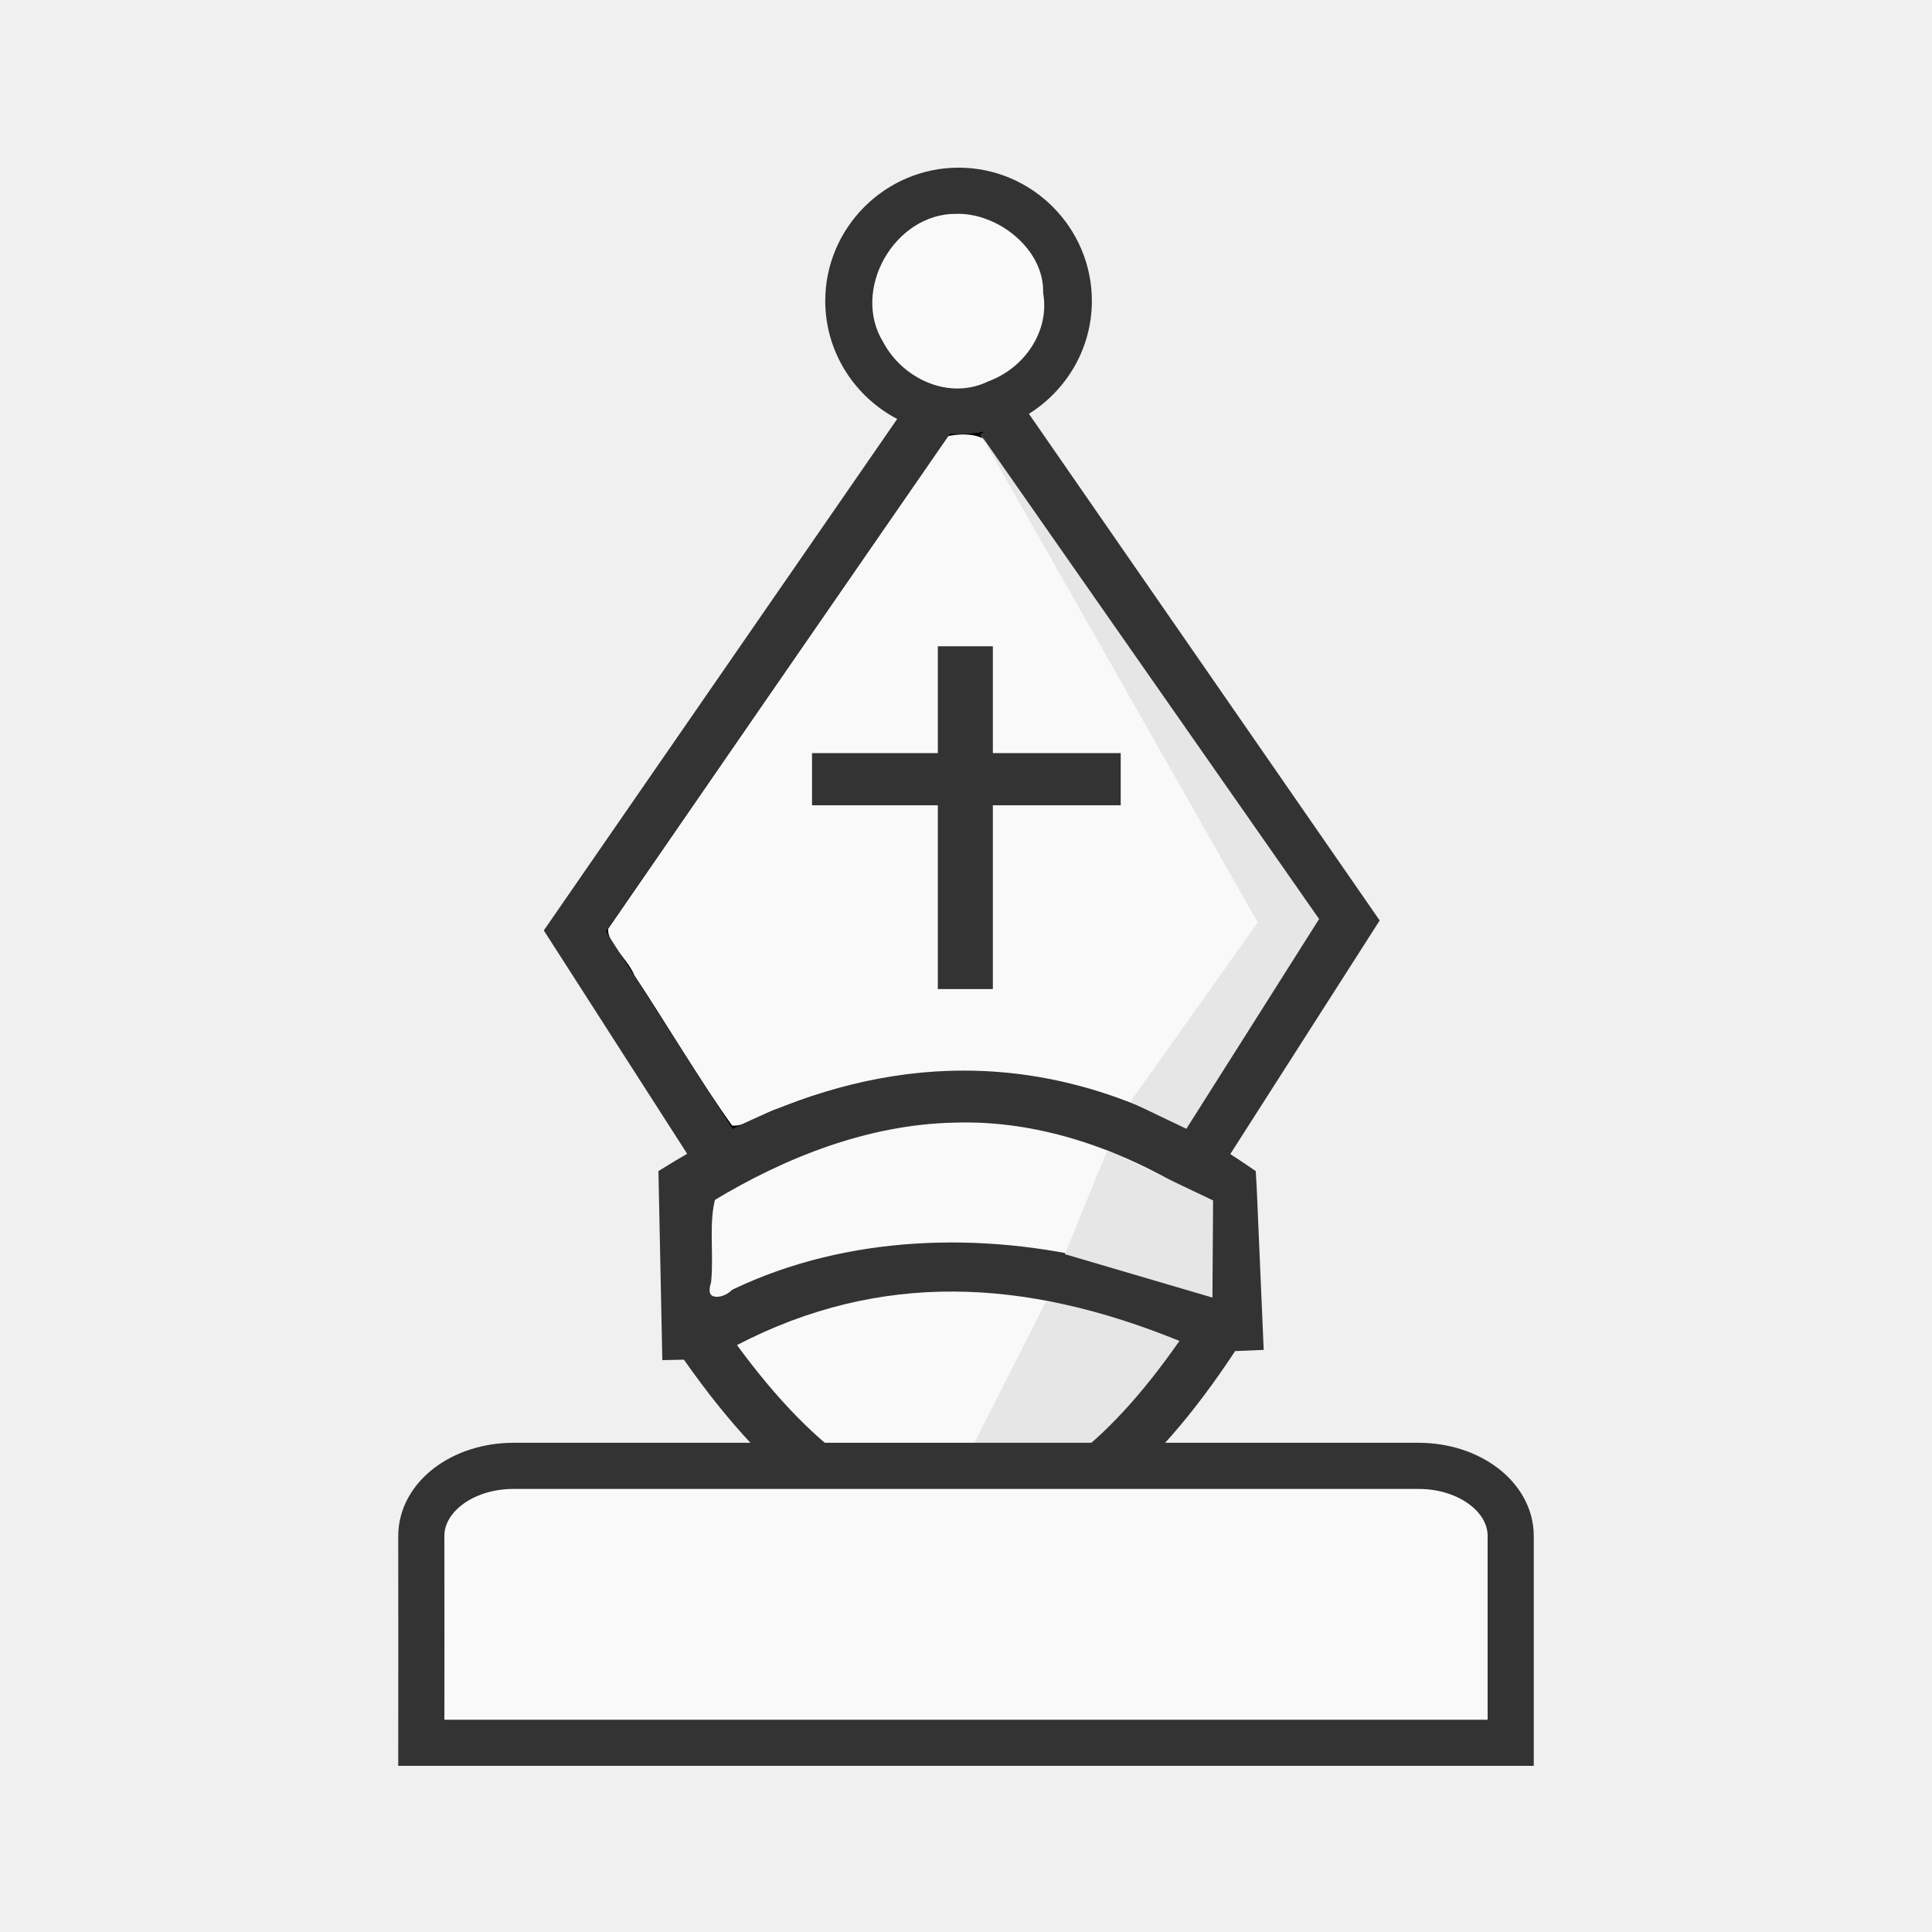
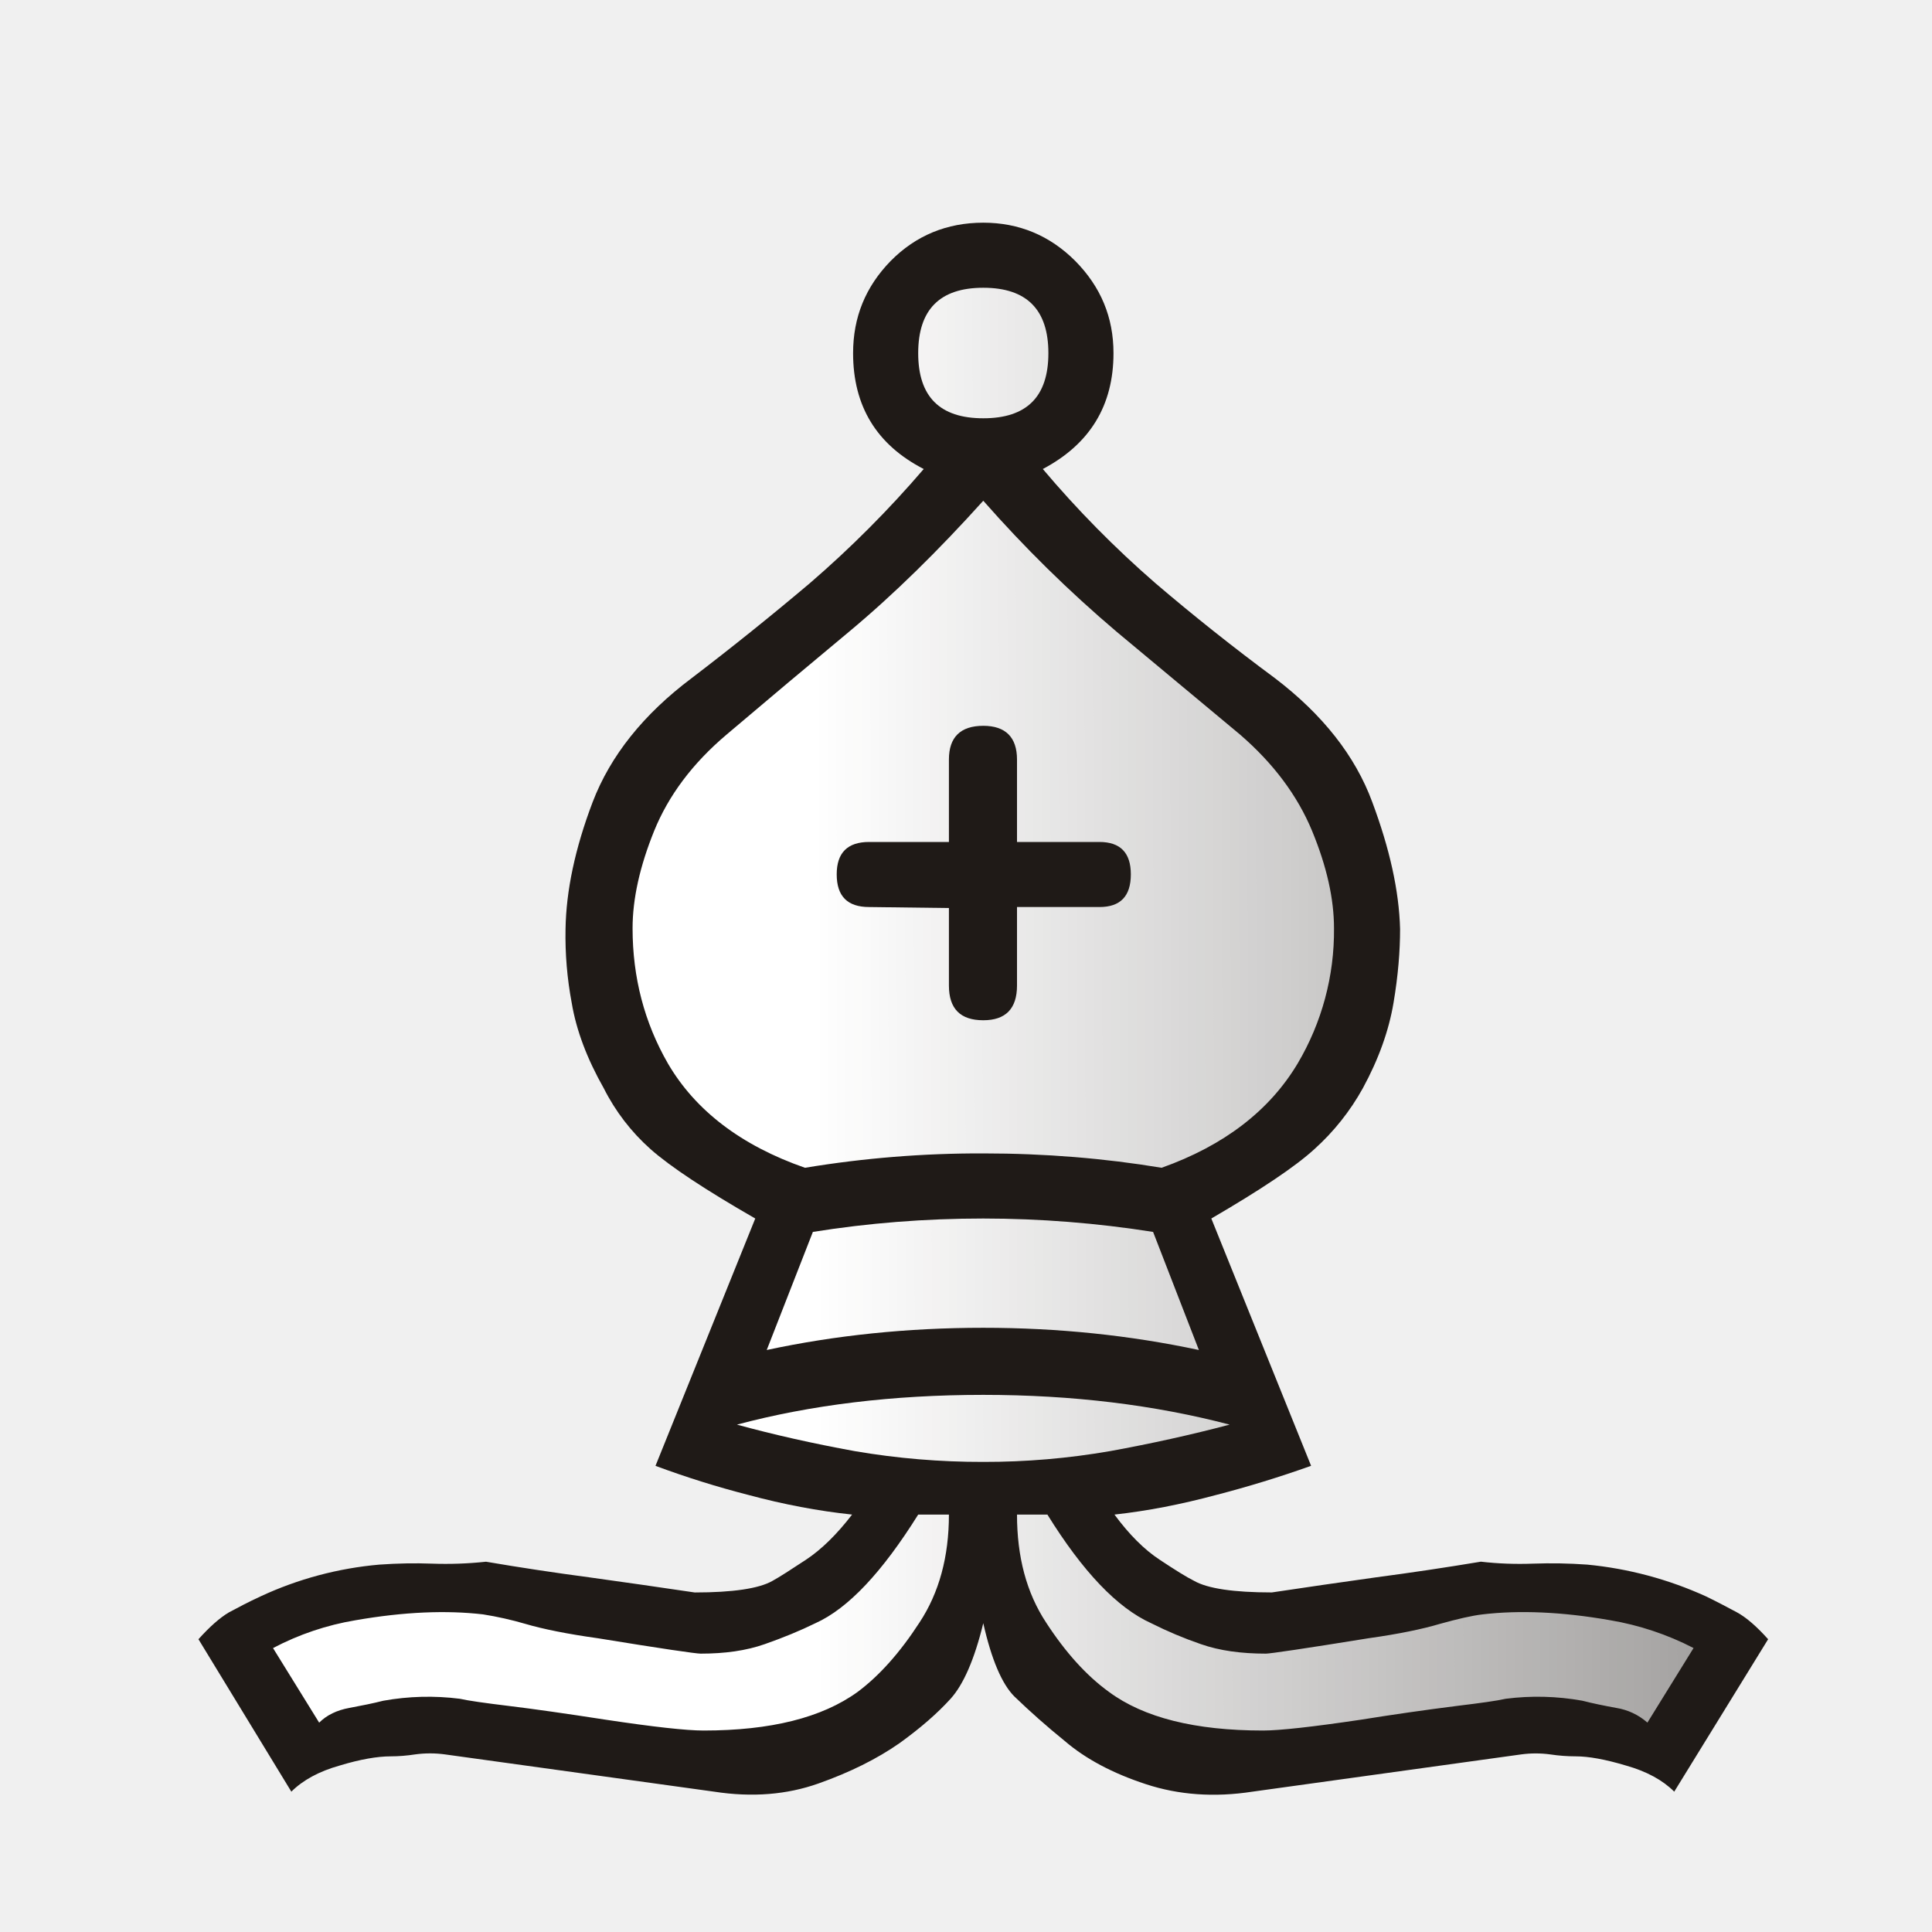
- <svg xmlns="http://www.w3.org/2000/svg" clip-rule="evenodd" fill-rule="evenodd" image-rendering="optimizeQuality" shape-rendering="geometricPrecision" text-rendering="geometricPrecision" viewBox="0 0 50 50">
-   <g transform="translate(389.5738 -191.4185)">
-     <path d="m-1380.172 765.423c-11.211 16.17-22.338 32.405-33.517 48.6-.333 2.009 1.933 3.49 2.653 5.275 3.293 4.966 6.316 10.193 9.777 14.996 1.837.491 3.713-1.29 5.571-1.73 8.386-3.391 17.994-4.508 26.824-2.457 4.288.785 8.322 2.59 12.215 4.388 1.914-.593 2.459-3.377 3.796-4.848 3.267-5.297 6.913-10.401 9.742-15.947-.549-2.451-2.782-4.336-3.994-6.553-9.499-13.824-19.068-27.599-28.609-41.393-1.21-.755-3.122-.686-4.458-.331z" fill="#f9f9f9" stroke="#000" stroke-linecap="square" stroke-width="1.604" transform="scale(.2645833)" />
-     <path d="m-1379.835 848.96c-7.211-.042-14.368 1.916-20.727 5.26-1.087.727-.123 1.95.497 2.621 4.331 5.518 9.374 11.012 16.136 13.456 2.811 1.003 5.883 1.308 8.791.539 6.565-1.594 11.608-6.568 15.758-11.636 1.054-1.455 2.402-2.772 3.158-4.393-.068-1.348-1.841-1.387-2.815-1.907-6.649-2.467-13.672-4.094-20.799-3.94z" fill="#f9f9f9" transform="scale(.2645833)" />
-     <path d="m-362.508 225.111-2.596 5.122c2.783.127 4.616-1.87 6.104-4.21-1.158-.338-2.239-.908-3.508-.912z" fill="#e6e6e6" fill-rule="evenodd" />
-     <g transform="translate(-.529167 -1.058333)">
-       <path d="m-1378.637 739.871c-7.17 0-13.047 5.863-13.047 13.033 0 5.005 2.869 9.367 7.037 11.549l-34.566 50.029 14.023 21.848c-.528.312-1.06.608-1.584.936l-1.227.752.381 18.494 2.113-.045c8.839 12.62 17.906 19.145 27.318 18.947 9.674-.203 18.463-7.428 26.596-19.787l2.795-.117-.688-15.988-.092-1.504-1.029-.699c-.487-.333-.974-.648-1.461-.961l14.615-22.852-34.31-49.557c3.687-2.308 6.158-6.397 6.158-11.045 0-7.17-5.863-13.033-13.033-13.033zm0 5.066c4.432 0 7.969 3.534 7.969 7.967 0 4.432-3.536 7.969-7.969 7.969s-7.981-3.536-7.981-7.969c0-4.432 3.548-7.967 7.981-7.967zm2.512 20.75-.4.277 32.992 47.646-12.904 20.186c-7.83-4.132-15.577-5.831-23.137-5.58v-.002c-7.265.241-14.353 2.285-21.172 5.674l-12.389-19.301 33.652-48.693c.28.018.559.043.844.043.859 0 1.698-.089 2.512-.25zm-1.728 67.535c7.526.076 15.26 2.454 23.357 7.75l.404 9.4c-8.366-3.507-16.746-5.489-25.02-5.523-7.99-.034-15.881 1.751-23.561 5.719l-.197-9.623c8.223-4.936 16.486-7.808 25.016-7.723zm-1.186 16.582c7.166.045 14.481 1.767 21.996 4.828-7.288 10.49-14.462 15.574-21.25 15.717-6.678.14-14.07-4.441-22.023-15.311 6.987-3.633 14.058-5.28 21.277-5.234z" style="clip-rule:nonzero;fill:#333;fill-rule:nonzero;image-rendering:auto;shape-rendering:auto;text-rendering:auto" transform="matrix(.2645833 0 0 .2645833 .529171 1.058333)" />
-       <path d="m-168.836 209.693v.689 2.811h-4.121v1.709h4.121v6.02h1.803v-6.02h4.188v-1.709h-4.188v-3.5z" style="clip-rule:nonzero;fill:#333;fill-rule:nonzero;image-rendering:auto;shape-rendering:auto;text-rendering:auto" transform="matrix(.7900311 0 0 .7900311 -231.3882 43.53835)" />
-       <path d="m-638.292 765.261c-2.101-.778-3.833-2.346-4.935-4.468-.868-1.672-.979-2.217-.837-4.122.565-7.603 9.386-10.826 14.636-5.348 4.017 4.191 2.665 11.044-2.684 13.601-1.696.811-4.49.963-6.18.337z" fill="#fff" transform="matrix(.2400706 0 0 .2400706 -211.6495 18.49866)" />
-       <path d="m-375.754 230.413c-1.323 0-2.387.809-2.387 1.814.004 1.794-0 3.736 0 5.353h28.193c-0-1.974 0-3.496 0-5.353 0-1.005-1.065-1.814-2.387-1.814z" fill="#f9f9f9" stroke="#333" stroke-linecap="square" stroke-width="1.194" />
-     </g>
-     <path d="m-1379.117 832.48c-8.569.191-16.831 3.454-24.046 7.835-.769 2.605-.212 5.664-.479 8.439-.806 2.541 1.733 2.996 3.313 1.544 10.986-5.229 23.902-5.568 35.617-2.693 3.589.793 6.905 2.435 10.467 3.224 1.799-.845.492-3.325.774-4.865-.488-2.204.819-5.657-2.006-6.545-7.094-4.354-15.232-7.219-23.64-6.939z" fill="#f9f9f9" stroke="#333" stroke-linecap="square" stroke-width="1.604" transform="scale(.2645833)" />
-     <path d="m-1378.881 744.388c-6.029-.038-10.318 7.46-7.106 12.598 1.911 3.56 6.434 5.654 10.234 3.793 3.506-1.269 6.055-4.871 5.381-8.663.123-4.282-4.447-7.849-8.51-7.728z" fill="#f9f9f9" transform="scale(.2645833)" />
-     <g fill="#e6e6e6" fill-rule="evenodd">
-       <path d="m-364.195 202.663 7.172 12.628-3.299 4.645 1.451.696 3.436-5.429z" />
-       <path d="m-360.917 221.19-1.099 2.686 3.82 1.124.017-2.514c-.965-.46-1.992-.954-2.737-1.297z" />
-     </g>
-   </g>
+ <svg xmlns="http://www.w3.org/2000/svg" style="color-scheme:light only" width="50mm" height="50mm" fill-rule="evenodd" clip-rule="evenodd" image-rendering="optimizeQuality" shape-rendering="geometricPrecision" text-rendering="geometricPrecision" viewBox="0 0 50 50">
+   <linearGradient id="a" x1="21.13" x2="77.641" y1="37.592" y2="37.469" gradientUnits="userSpaceOnUse">
+     <stop offset="0" stop-color="#fff" />
+     <stop offset="1" stop-color="#fff" stop-opacity="0" />
+   </linearGradient>
+   <path fill="#1f1a17" d="M25.447 42.008c-.228.94-.516 1.592-.846 1.956s-.762.745-1.313 1.143c-.592.415-1.295.762-2.108 1.05s-1.71.364-2.7.211l-6.969-.965a2.858 2.858 0 0 0-.762 0c-.22.034-.432.051-.635.051-.347 0-.787.076-1.32.237-.542.152-.957.381-1.254.677l-2.404-3.945c.296-.33.559-.559.787-.694.237-.127.508-.271.821-.415a9.179 9.179 0 0 1 3.074-.822c.466-.033.923-.042 1.363-.025a9.8 9.8 0 0 0 1.397-.05c.89.152 1.786.287 2.684.406.906.127 1.812.254 2.718.39.99 0 1.66-.102 2.006-.297.187-.102.474-.288.872-.55.398-.263.796-.652 1.194-1.169-.88-.093-1.77-.262-2.684-.508a24.094 24.094 0 0 1-2.404-.753l2.582-6.401c-1.295-.745-2.193-1.338-2.71-1.795a5.3 5.3 0 0 1-1.21-1.575c-.432-.762-.711-1.499-.83-2.21a9.341 9.341 0 0 1-.16-1.913c.016-.99.245-2.083.702-3.285.457-1.194 1.312-2.27 2.566-3.21a79.091 79.091 0 0 0 3.056-2.455 27.746 27.746 0 0 0 2.946-2.954c-1.219-.627-1.828-1.626-1.828-2.998 0-.93.321-1.718.973-2.387.652-.66 1.457-.99 2.396-.99.923 0 1.72.33 2.38.99.66.669.99 1.456.99 2.387 0 1.355-.61 2.354-1.829 2.998a26.796 26.796 0 0 0 2.913 2.954c.982.839 2.015 1.66 3.09 2.456 1.236.94 2.083 2.015 2.523 3.209.449 1.202.694 2.294.72 3.285 0 .567-.05 1.202-.17 1.913s-.38 1.448-.795 2.21a6.084 6.084 0 0 1-1.253 1.575c-.5.457-1.389 1.05-2.667 1.795l2.582 6.4a28.57 28.57 0 0 1-2.455.754c-.915.246-1.787.415-2.634.508.381.517.771.906 1.169 1.168.398.263.694.45.897.55.347.196 1.016.297 2.007.297a263.35 263.35 0 0 1 2.692-.39 81.13 81.13 0 0 0 2.718-.406c.44.051.89.068 1.346.051a13.12 13.12 0 0 1 1.406.025 9.627 9.627 0 0 1 3.073.822c.297.144.567.288.805.415.245.135.508.364.804.694l-2.43 3.945c-.296-.296-.711-.525-1.253-.677-.534-.16-.965-.237-1.296-.237-.22 0-.44-.017-.66-.05a2.794 2.794 0 0 0-.753 0l-6.952.964c-.99.153-1.913.085-2.76-.194-.855-.28-1.558-.652-2.1-1.118a20.04 20.04 0 0 1-1.303-1.151c-.322-.322-.593-.957-.805-1.897" />
+   <path fill="url(#a)" d="M26.32 39.197c0 1.092.245 2.024.753 2.794.5.77 1.041 1.372 1.626 1.795.905.669 2.235 1 3.987 1 .432 0 1.279-.094 2.532-.28a74.737 74.737 0 0 1 2.48-.356c.627-.076 1.05-.135 1.27-.186a6.53 6.53 0 0 1 1.982.05c.262.068.559.128.88.187a1.6 1.6 0 0 1 .805.38l1.194-1.93a7.372 7.372 0 0 0-2.16-.72c-1.252-.22-2.353-.262-3.301-.151-.28.033-.644.118-1.101.245-.457.136-1.067.263-1.846.372-1.676.272-2.557.399-2.658.399-.644 0-1.203-.077-1.685-.246a10.37 10.37 0 0 1-1.287-.542c-.88-.398-1.77-1.338-2.684-2.81zm-1.762 0h-.795c-.932 1.49-1.812 2.43-2.659 2.811-.398.195-.83.373-1.312.542-.483.17-1.033.246-1.66.246-.118 0-.999-.127-2.658-.398-.788-.11-1.423-.238-1.88-.373a8.828 8.828 0 0 0-1.092-.245c-.948-.11-2.04-.068-3.302.152a7.056 7.056 0 0 0-2.134.72l1.194 1.93c.195-.195.457-.322.779-.381.322-.06.618-.119.88-.186a6.53 6.53 0 0 1 1.982-.051c.22.05.643.11 1.27.186.626.076 1.465.195 2.506.356 1.236.186 2.083.28 2.531.28 1.736 0 3.065-.331 3.988-1 .567-.423 1.1-1.024 1.6-1.795.508-.77.762-1.702.762-2.794m.89-9.347c1.6 0 3.14.127 4.614.372 1.617-.575 2.794-1.481 3.522-2.7a6.745 6.745 0 0 0 .94-3.497c0-.762-.187-1.6-.568-2.523-.38-.915-.999-1.744-1.862-2.49-.974-.812-2.04-1.701-3.2-2.666a33.093 33.093 0 0 1-3.447-3.387c-1.16 1.287-2.311 2.421-3.47 3.387a406.55 406.55 0 0 0-3.176 2.667c-.88.745-1.499 1.574-1.871 2.489-.373.923-.559 1.76-.559 2.523 0 1.27.305 2.438.914 3.497.712 1.219 1.897 2.125 3.548 2.7a27.749 27.749 0 0 1 4.614-.372zm0 4.513c1.938 0 3.793.194 5.579.575l-1.185-3.056a28.297 28.297 0 0 0-4.395-.347c-1.507 0-2.98.118-4.41.347l-1.194 3.056c1.769-.38 3.64-.575 5.604-.575zm0-23.538c1.126 0 1.684-.559 1.684-1.685s-.559-1.693-1.685-1.693-1.684.567-1.684 1.693.558 1.685 1.684 1.685zm0 27.009a18.97 18.97 0 0 0 3.285-.28c1.066-.194 2.1-.423 3.09-.685-1.94-.508-4.064-.77-6.376-.77-2.345 0-4.47.262-6.375.77.957.262 1.973.49 3.048.686a19.46 19.46 0 0 0 3.327.279zm-.89-14.334-2.065-.026c-.56 0-.839-.279-.839-.846 0-.559.28-.838.839-.838h2.065v-2.134c0-.576.297-.872.89-.872.575 0 .872.296.872.872v2.134h2.133c.542 0 .813.28.813.838 0 .567-.271.846-.813.846H26.32v2.032c0 .602-.297.898-.873.898-.592 0-.889-.296-.889-.898z" />
</svg>
